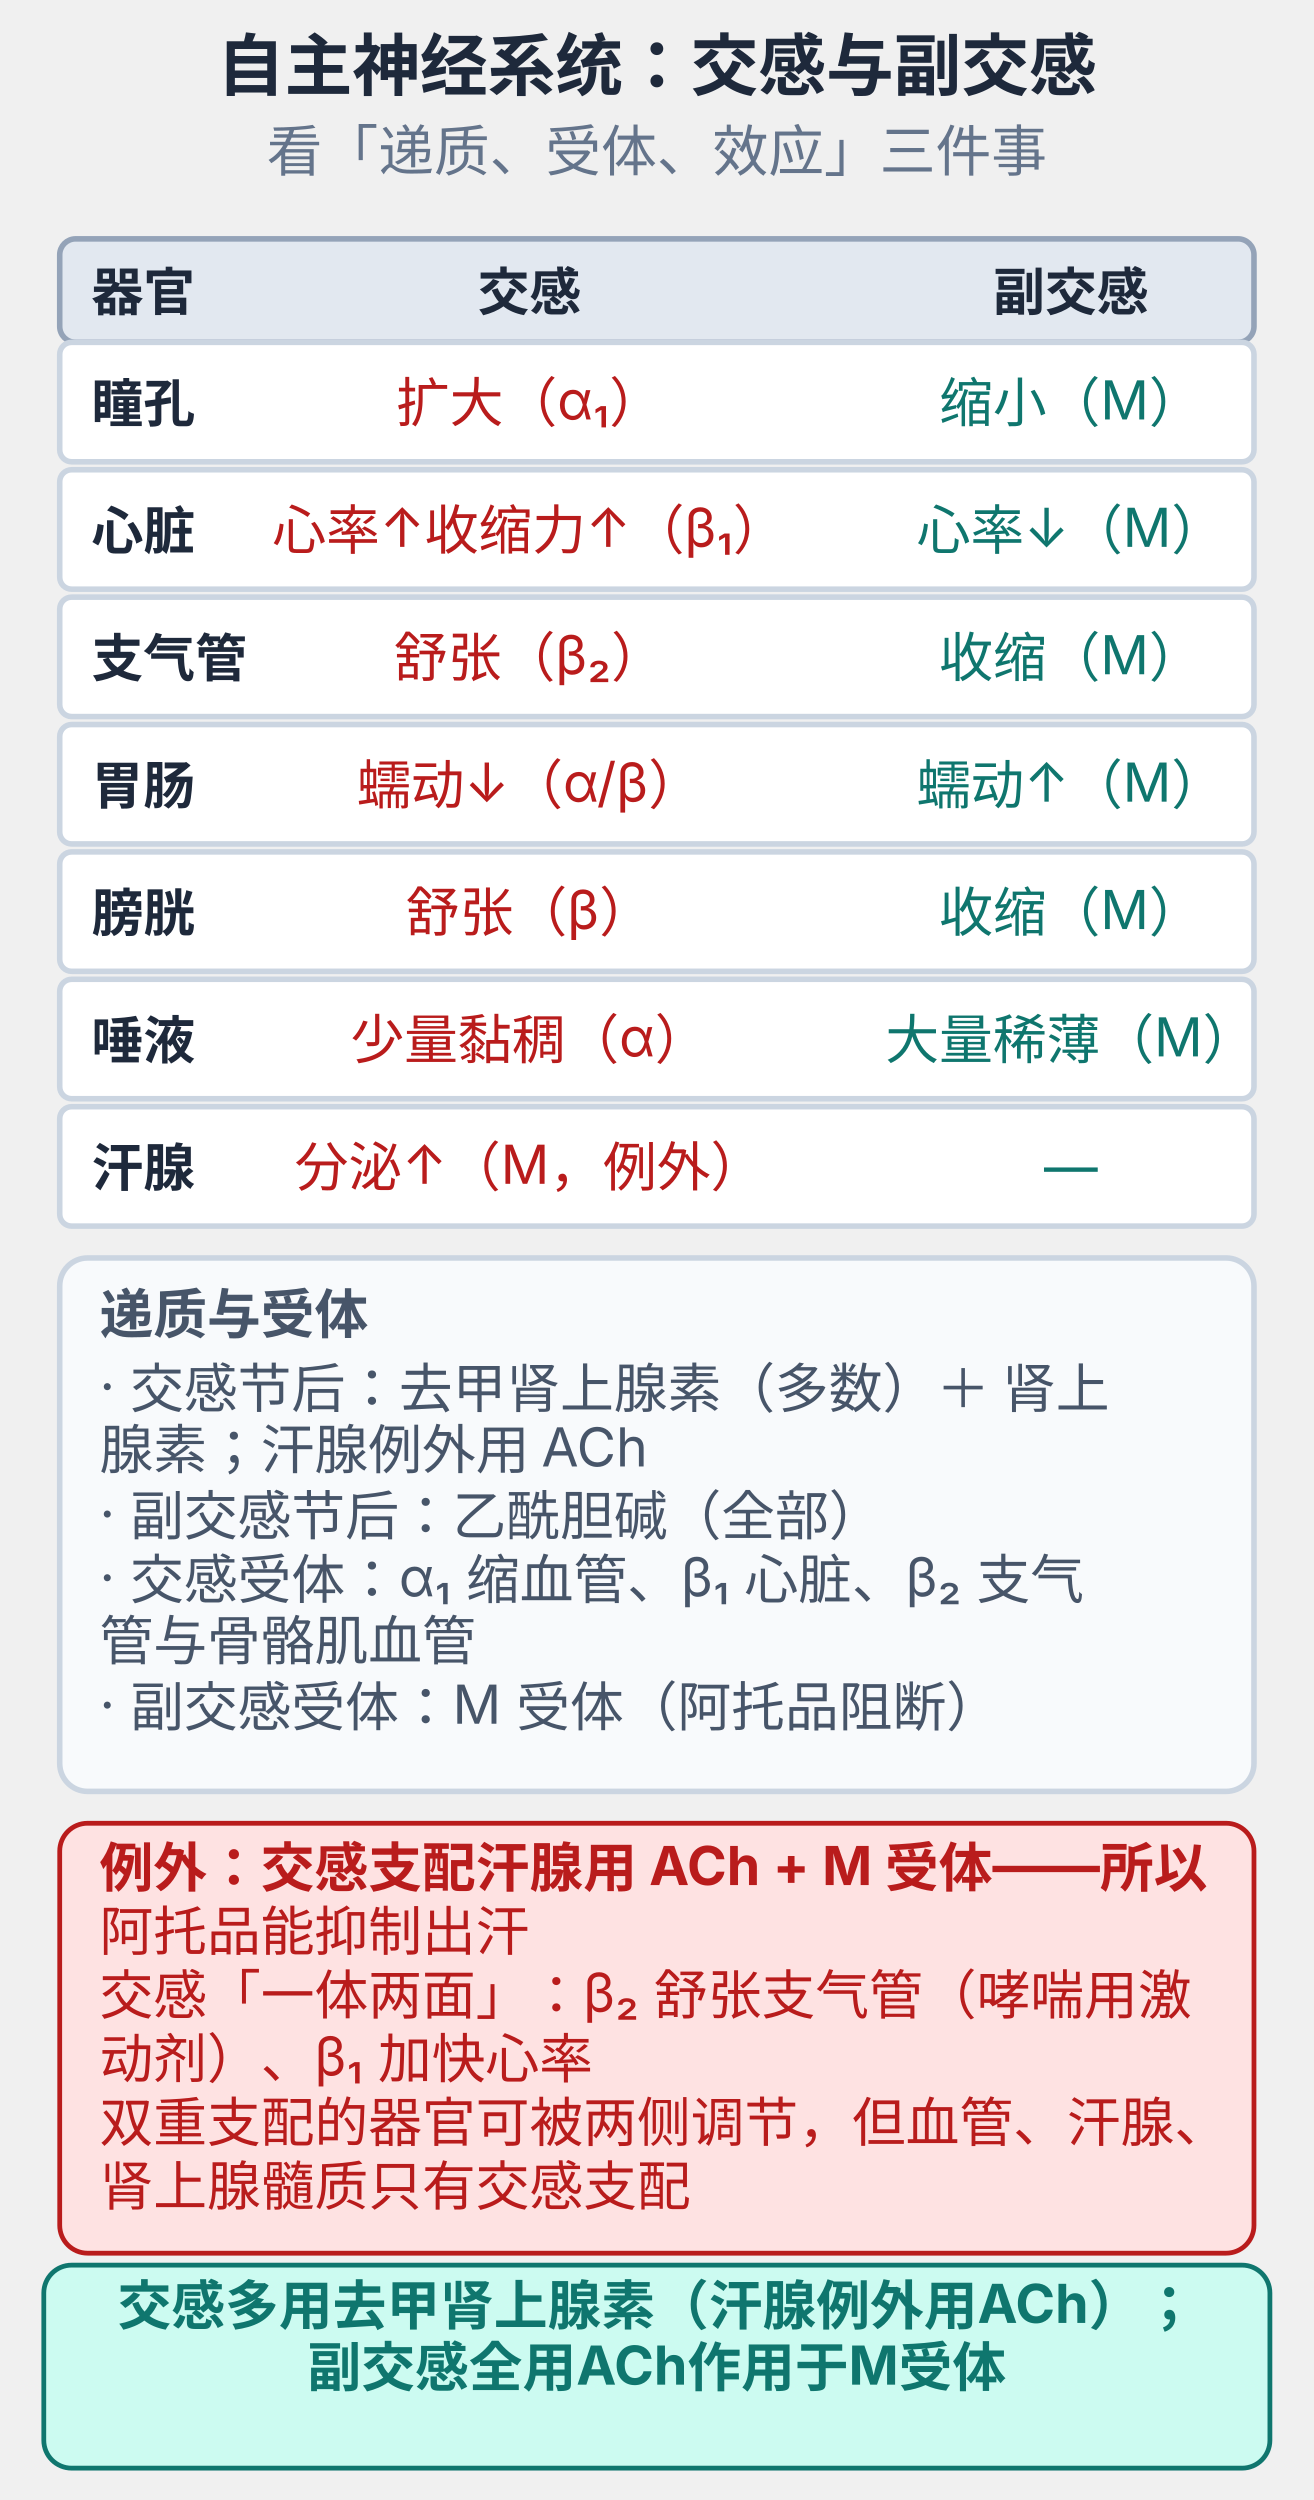
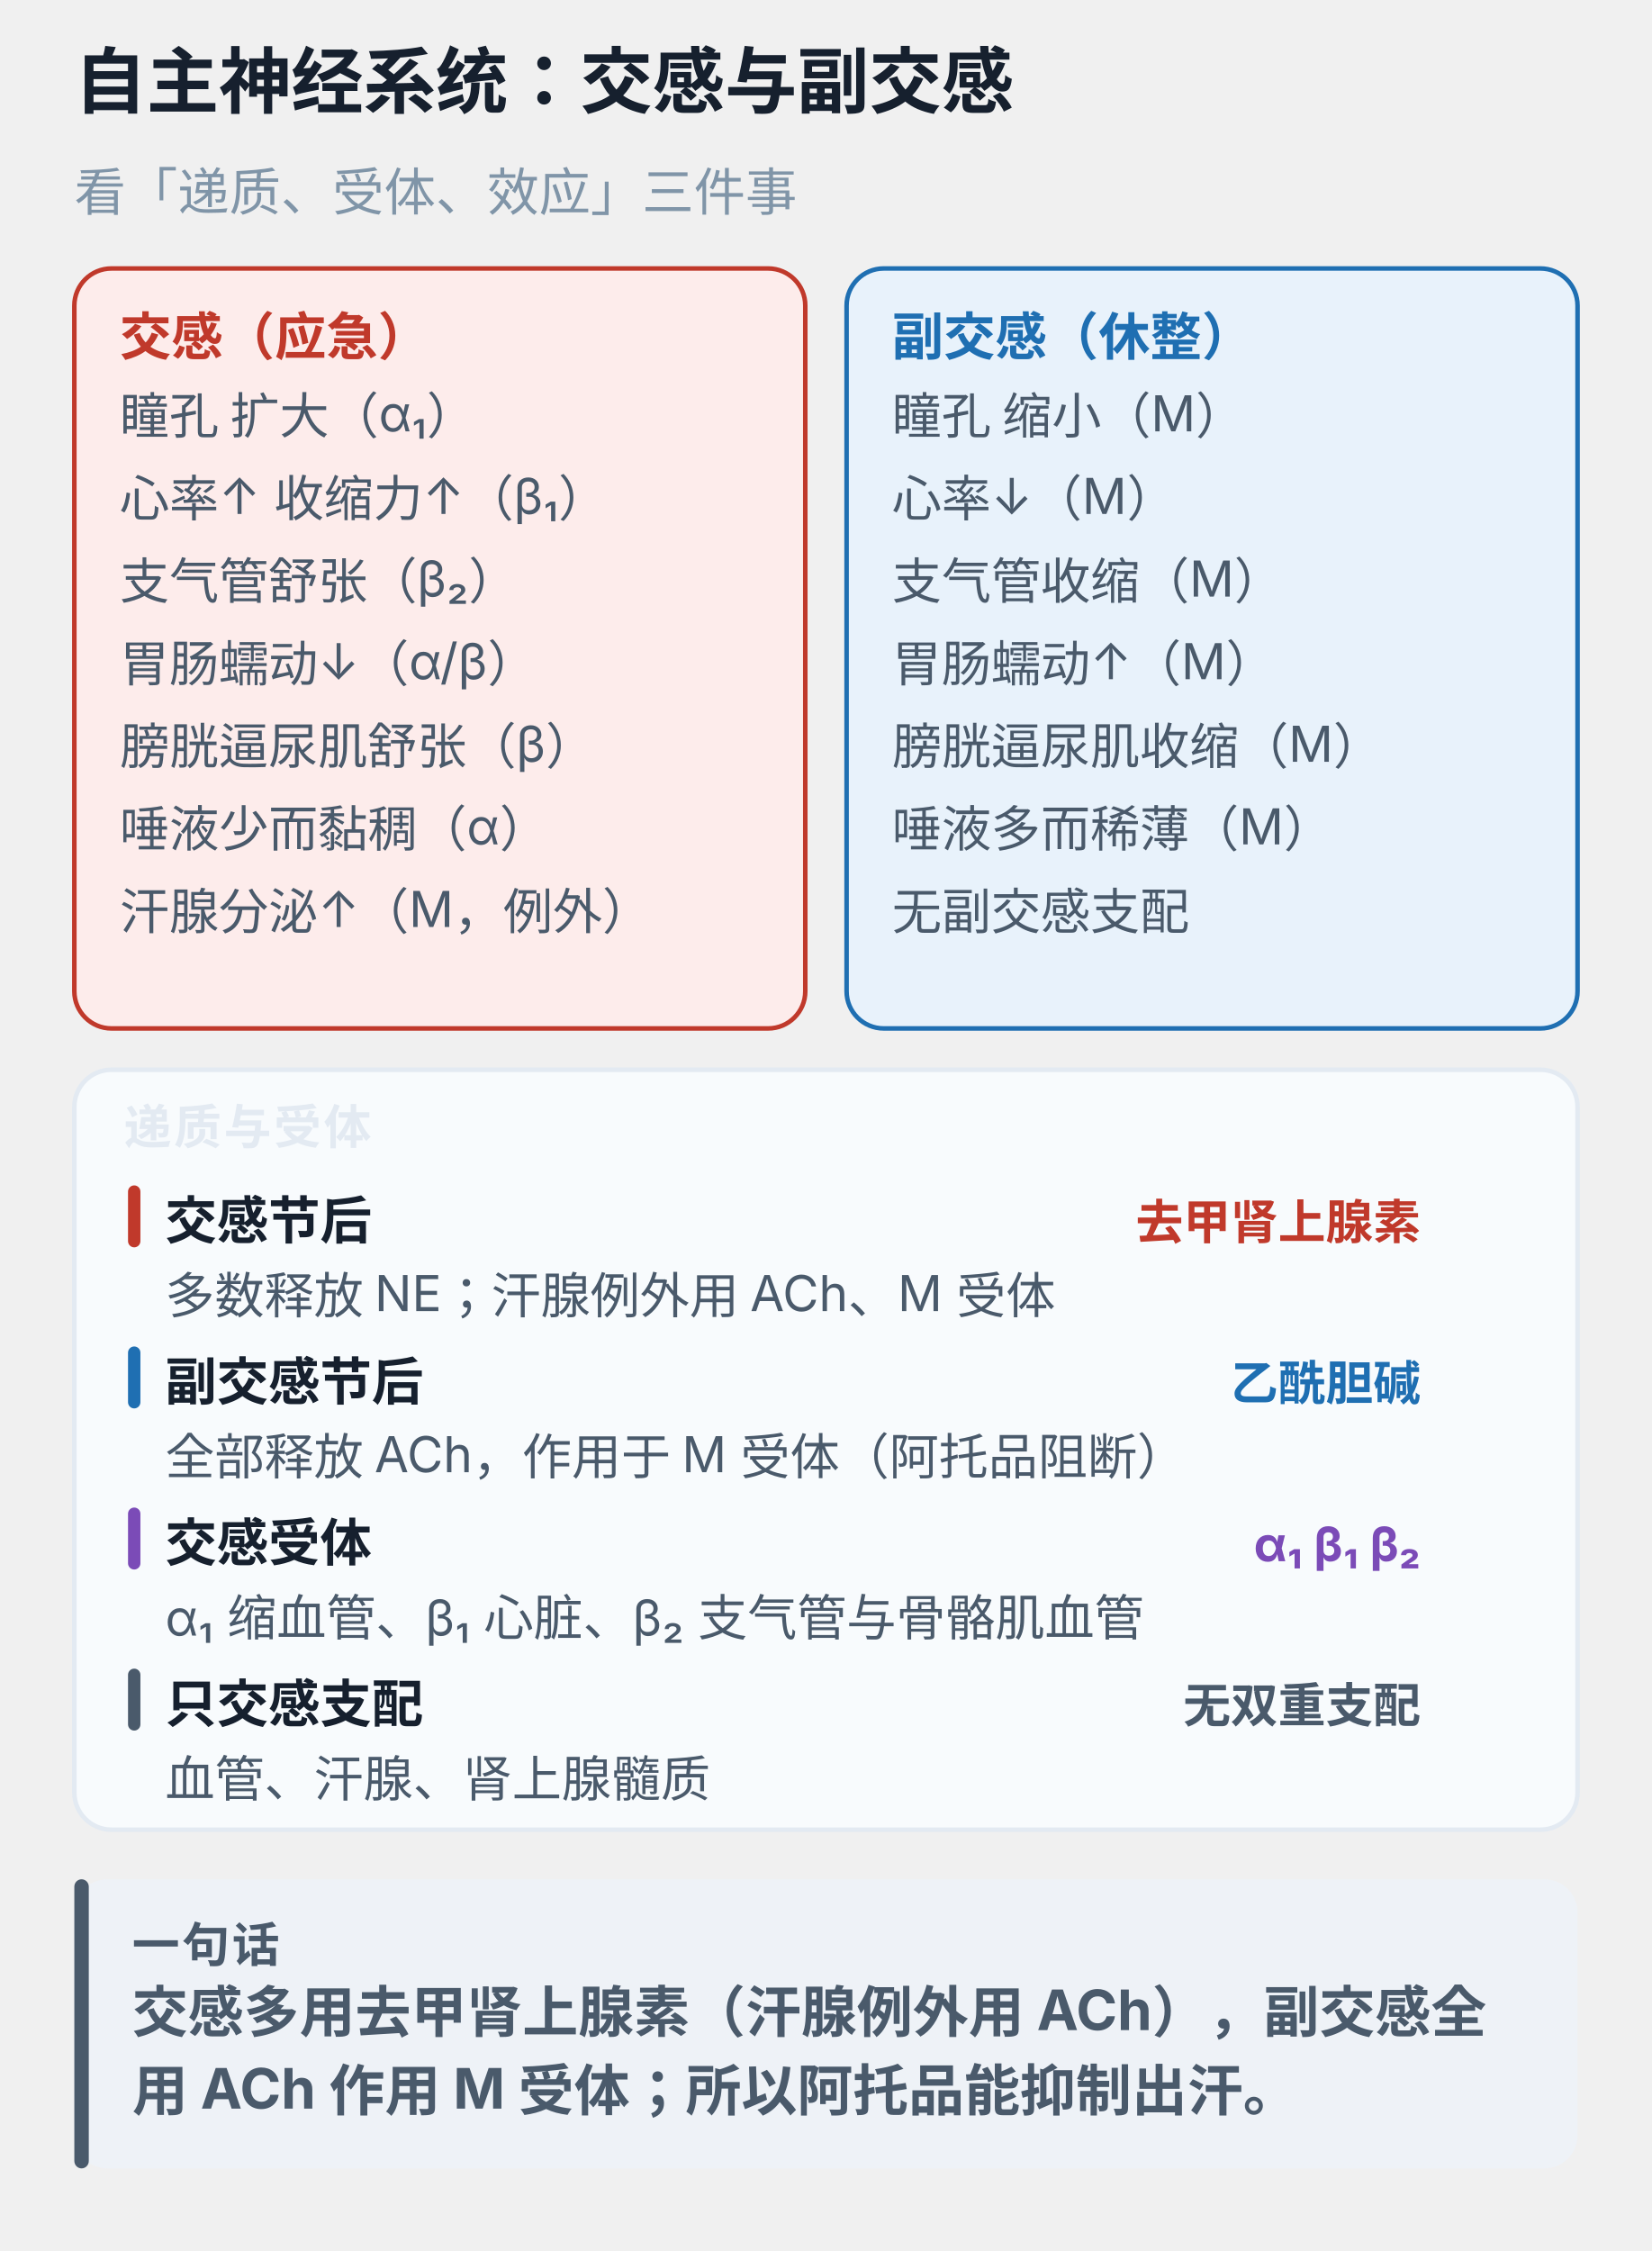
- <svg xmlns="http://www.w3.org/2000/svg" viewBox="0 0 330 628" width="100%" style="max-width:330px;display:block;margin:0 auto;background:#ffffff;border-radius:10px" role="img">
-   <text x="165.0" y="22.6" text-anchor="middle" font-size="17" font-weight="700" fill="#1e293b" font-family="-apple-system,'PingFang SC','Microsoft YaHei',sans-serif">自主神经系统：交感与副交感</text>
-   <text x="165.0" y="43.0" text-anchor="middle" font-size="14" font-weight="400" fill="#64748b" font-family="-apple-system,'PingFang SC','Microsoft YaHei',sans-serif">看「递质、受体、效应」三件事</text>
-   <rect x="15.0" y="60.0" width="300.0" height="26.0" rx="4" fill="#e2e8f0" stroke="#94a3b8" stroke-width="1.4" />
-   <text x="23.0" y="78.0" text-anchor="start" font-size="13" font-weight="700" fill="#1e293b" font-family="-apple-system,'PingFang SC','Microsoft YaHei',sans-serif">器官</text>
-   <text x="133.0" y="78.0" text-anchor="middle" font-size="13" font-weight="700" fill="#1e293b" font-family="-apple-system,'PingFang SC','Microsoft YaHei',sans-serif">交感</text>
-   <text x="269.0" y="78.0" text-anchor="middle" font-size="13" font-weight="700" fill="#1e293b" font-family="-apple-system,'PingFang SC','Microsoft YaHei',sans-serif">副交感</text>
-   <rect x="15.0" y="86.0" width="300.0" height="30.0" rx="3" fill="#ffffff" stroke="#cbd5e1" stroke-width="1.4" />
-   <text x="23.0" y="106.0" text-anchor="start" font-size="13" font-weight="700" fill="#1e293b" font-family="-apple-system,'PingFang SC','Microsoft YaHei',sans-serif">瞳孔</text>
-   <text x="133.0" y="106.0" text-anchor="middle" font-size="13.5" font-weight="400" fill="#b91c1c" font-family="-apple-system,'PingFang SC','Microsoft YaHei',sans-serif">扩大（α₁）</text>
-   <text x="269.0" y="106.0" text-anchor="middle" font-size="13.5" font-weight="400" fill="#0f766e" font-family="-apple-system,'PingFang SC','Microsoft YaHei',sans-serif">缩小（M）</text>
-   <rect x="15.0" y="118.0" width="300.0" height="30.0" rx="3" fill="#ffffff" stroke="#cbd5e1" stroke-width="1.4" />
-   <text x="23.0" y="138.0" text-anchor="start" font-size="13" font-weight="700" fill="#1e293b" font-family="-apple-system,'PingFang SC','Microsoft YaHei',sans-serif">心脏</text>
-   <text x="133.0" y="138.0" text-anchor="middle" font-size="13.5" font-weight="400" fill="#b91c1c" font-family="-apple-system,'PingFang SC','Microsoft YaHei',sans-serif">心率↑收缩力↑（β₁）</text>
-   <text x="269.0" y="138.0" text-anchor="middle" font-size="13.5" font-weight="400" fill="#0f766e" font-family="-apple-system,'PingFang SC','Microsoft YaHei',sans-serif">心率↓（M）</text>
-   <rect x="15.0" y="150.0" width="300.0" height="30.0" rx="3" fill="#ffffff" stroke="#cbd5e1" stroke-width="1.4" />
-   <text x="23.0" y="170.0" text-anchor="start" font-size="13" font-weight="700" fill="#1e293b" font-family="-apple-system,'PingFang SC','Microsoft YaHei',sans-serif">支气管</text>
-   <text x="133.0" y="170.0" text-anchor="middle" font-size="13.5" font-weight="400" fill="#b91c1c" font-family="-apple-system,'PingFang SC','Microsoft YaHei',sans-serif">舒张（β₂）</text>
-   <text x="269.0" y="170.0" text-anchor="middle" font-size="13.5" font-weight="400" fill="#0f766e" font-family="-apple-system,'PingFang SC','Microsoft YaHei',sans-serif">收缩（M）</text>
-   <rect x="15.0" y="182.0" width="300.0" height="30.0" rx="3" fill="#ffffff" stroke="#cbd5e1" stroke-width="1.4" />
-   <text x="23.0" y="202.0" text-anchor="start" font-size="13" font-weight="700" fill="#1e293b" font-family="-apple-system,'PingFang SC','Microsoft YaHei',sans-serif">胃肠</text>
-   <text x="133.0" y="202.0" text-anchor="middle" font-size="13.5" font-weight="400" fill="#b91c1c" font-family="-apple-system,'PingFang SC','Microsoft YaHei',sans-serif">蠕动↓（α/β）</text>
-   <text x="269.0" y="202.0" text-anchor="middle" font-size="13.5" font-weight="400" fill="#0f766e" font-family="-apple-system,'PingFang SC','Microsoft YaHei',sans-serif">蠕动↑（M）</text>
-   <rect x="15.0" y="214.0" width="300.0" height="30.0" rx="3" fill="#ffffff" stroke="#cbd5e1" stroke-width="1.4" />
-   <text x="23.0" y="234.0" text-anchor="start" font-size="13" font-weight="700" fill="#1e293b" font-family="-apple-system,'PingFang SC','Microsoft YaHei',sans-serif">膀胱</text>
-   <text x="133.0" y="234.0" text-anchor="middle" font-size="13.5" font-weight="400" fill="#b91c1c" font-family="-apple-system,'PingFang SC','Microsoft YaHei',sans-serif">舒张（β）</text>
-   <text x="269.0" y="234.0" text-anchor="middle" font-size="13.5" font-weight="400" fill="#0f766e" font-family="-apple-system,'PingFang SC','Microsoft YaHei',sans-serif">收缩（M）</text>
-   <rect x="15.0" y="246.0" width="300.0" height="30.0" rx="3" fill="#ffffff" stroke="#cbd5e1" stroke-width="1.4" />
-   <text x="23.0" y="266.0" text-anchor="start" font-size="13" font-weight="700" fill="#1e293b" font-family="-apple-system,'PingFang SC','Microsoft YaHei',sans-serif">唾液</text>
-   <text x="133.0" y="266.0" text-anchor="middle" font-size="13.5" font-weight="400" fill="#b91c1c" font-family="-apple-system,'PingFang SC','Microsoft YaHei',sans-serif">少量黏稠（α）</text>
-   <text x="269.0" y="266.0" text-anchor="middle" font-size="13.5" font-weight="400" fill="#0f766e" font-family="-apple-system,'PingFang SC','Microsoft YaHei',sans-serif">大量稀薄（M）</text>
-   <rect x="15.0" y="278.0" width="300.0" height="30.0" rx="3" fill="#ffffff" stroke="#cbd5e1" stroke-width="1.4" />
-   <text x="23.0" y="298.0" text-anchor="start" font-size="13" font-weight="700" fill="#1e293b" font-family="-apple-system,'PingFang SC','Microsoft YaHei',sans-serif">汗腺</text>
-   <text x="133.0" y="298.0" text-anchor="middle" font-size="13.5" font-weight="400" fill="#b91c1c" font-family="-apple-system,'PingFang SC','Microsoft YaHei',sans-serif">分泌↑（M，例外）</text>
-   <text x="269.0" y="298.0" text-anchor="middle" font-size="13.5" font-weight="400" fill="#0f766e" font-family="-apple-system,'PingFang SC','Microsoft YaHei',sans-serif">—</text>
-   <rect x="15.0" y="316.0" width="300.0" height="134.0" rx="7" fill="#f8fafc" stroke="#cbd5e1" stroke-width="1.4" />
-   <text x="25.0" y="335.0" text-anchor="start" font-size="13.5" font-weight="700" fill="#475569" font-family="-apple-system,'PingFang SC','Microsoft YaHei',sans-serif">递质与受体</text>
-   <text x="25.0" y="353.0" text-anchor="start" font-size="13.5" font-weight="400" fill="#475569" font-family="-apple-system,'PingFang SC','Microsoft YaHei',sans-serif">· 交感节后：去甲肾上腺素（多数）＋ 肾上</text>
-   <text x="25.0" y="369.0" text-anchor="start" font-size="13.5" font-weight="400" fill="#475569" font-family="-apple-system,'PingFang SC','Microsoft YaHei',sans-serif">腺素；汗腺例外用 ACh</text>
-   <text x="25.0" y="385.0" text-anchor="start" font-size="13.5" font-weight="400" fill="#475569" font-family="-apple-system,'PingFang SC','Microsoft YaHei',sans-serif">· 副交感节后：乙酰胆碱（全部）</text>
-   <text x="25.0" y="401.0" text-anchor="start" font-size="13.5" font-weight="400" fill="#475569" font-family="-apple-system,'PingFang SC','Microsoft YaHei',sans-serif">· 交感受体：α₁ 缩血管、β₁ 心脏、β₂ 支气</text>
-   <text x="25.0" y="417.0" text-anchor="start" font-size="13.5" font-weight="400" fill="#475569" font-family="-apple-system,'PingFang SC','Microsoft YaHei',sans-serif">管与骨骼肌血管</text>
-   <text x="25.0" y="433.0" text-anchor="start" font-size="13.5" font-weight="400" fill="#475569" font-family="-apple-system,'PingFang SC','Microsoft YaHei',sans-serif">· 副交感受体：M 受体（阿托品阻断）</text>
-   <rect x="15.0" y="458.0" width="300.0" height="108.0" rx="7" fill="#fee2e2" stroke="#b91c1c" stroke-width="1.2" />
-   <text x="25.0" y="474.0" text-anchor="start" font-size="13.5" font-weight="700" fill="#b91c1c" font-family="-apple-system,'PingFang SC','Microsoft YaHei',sans-serif">例外：交感支配汗腺用 ACh + M 受体——所以</text>
-   <text x="25.0" y="490.0" text-anchor="start" font-size="13.5" font-weight="400" fill="#b91c1c" font-family="-apple-system,'PingFang SC','Microsoft YaHei',sans-serif">阿托品能抑制出汗</text>
-   <text x="25.0" y="506.0" text-anchor="start" font-size="13.5" font-weight="400" fill="#b91c1c" font-family="-apple-system,'PingFang SC','Microsoft YaHei',sans-serif">交感「一体两面」：β₂ 舒张支气管（哮喘用激</text>
-   <text x="25.0" y="522.0" text-anchor="start" font-size="13.5" font-weight="400" fill="#b91c1c" font-family="-apple-system,'PingFang SC','Microsoft YaHei',sans-serif">动剂）、β₁ 加快心率</text>
-   <text x="25.0" y="538.0" text-anchor="start" font-size="13.5" font-weight="400" fill="#b91c1c" font-family="-apple-system,'PingFang SC','Microsoft YaHei',sans-serif">双重支配的器官可被两侧调节，但血管、汗腺、</text>
-   <text x="25.0" y="554.0" text-anchor="start" font-size="13.5" font-weight="400" fill="#b91c1c" font-family="-apple-system,'PingFang SC','Microsoft YaHei',sans-serif">肾上腺髓质只有交感支配</text>
-   <rect x="11.0" y="569.0" width="308.0" height="51.0" rx="7" fill="#ccfbf1" stroke="#0f766e" stroke-width="1.2" />
-   <text x="165.0" y="584.0" text-anchor="middle" font-size="13.5" font-weight="700" fill="#0f766e" font-family="-apple-system,'PingFang SC','Microsoft YaHei',sans-serif">交感多用去甲肾上腺素（汗腺例外用ACh）；</text>
-   <text x="165.0" y="599.5" text-anchor="middle" font-size="13.5" font-weight="700" fill="#0f766e" font-family="-apple-system,'PingFang SC','Microsoft YaHei',sans-serif">副交感全用ACh作用于M受体</text>
+ <svg xmlns="http://www.w3.org/2000/svg" viewBox="0 0 400 545" width="100%" style="max-width:400px;display:block;margin:0 auto;background:#ffffff;border-radius:12px" role="img" aria-label="自主神经系统：交感与副交感">
+   <text x="18.0" y="26.0" font-size="17.5" font-weight="700" fill="#16202e" font-family="-apple-system,BlinkMacSystemFont,'PingFang SC','Microsoft YaHei',sans-serif">自主神经系统：交感与副交感</text>
+   <text x="18.0" y="51.0" font-size="12.5" font-weight="400" fill="#8095a8" font-family="-apple-system,BlinkMacSystemFont,'PingFang SC','Microsoft YaHei',sans-serif">看「递质、受体、效应」三件事</text>
+   <rect x="18.0" y="65.0" width="177.0" height="184.0" rx="9" fill="#fdeceb" stroke="#c0392b" stroke-width="1.1" />
+   <text x="29.0" y="86.0" font-size="12.5" font-weight="700" fill="#c0392b" font-family="-apple-system,BlinkMacSystemFont,'PingFang SC','Microsoft YaHei',sans-serif">交感（应急）</text>
+   <text x="29.0" y="105.0" font-size="12" font-weight="400" fill="#4a5a6b" font-family="-apple-system,BlinkMacSystemFont,'PingFang SC','Microsoft YaHei',sans-serif">瞳孔 扩大（α₁）</text>
+   <text x="29.0" y="125.0" font-size="12" font-weight="400" fill="#4a5a6b" font-family="-apple-system,BlinkMacSystemFont,'PingFang SC','Microsoft YaHei',sans-serif">心率↑ 收缩力↑（β₁）</text>
+   <text x="29.0" y="145.0" font-size="12" font-weight="400" fill="#4a5a6b" font-family="-apple-system,BlinkMacSystemFont,'PingFang SC','Microsoft YaHei',sans-serif">支气管舒张（β₂）</text>
+   <text x="29.0" y="165.0" font-size="12" font-weight="400" fill="#4a5a6b" font-family="-apple-system,BlinkMacSystemFont,'PingFang SC','Microsoft YaHei',sans-serif">胃肠蠕动↓（α/β）</text>
+   <text x="29.0" y="185.0" font-size="12" font-weight="400" fill="#4a5a6b" font-family="-apple-system,BlinkMacSystemFont,'PingFang SC','Microsoft YaHei',sans-serif">膀胱逼尿肌舒张（β）</text>
+   <text x="29.0" y="205.0" font-size="12" font-weight="400" fill="#4a5a6b" font-family="-apple-system,BlinkMacSystemFont,'PingFang SC','Microsoft YaHei',sans-serif">唾液少而黏稠（α）</text>
+   <text x="29.0" y="225.0" font-size="12" font-weight="400" fill="#4a5a6b" font-family="-apple-system,BlinkMacSystemFont,'PingFang SC','Microsoft YaHei',sans-serif">汗腺分泌↑（M，例外）</text>
+   <rect x="205.0" y="65.0" width="177.0" height="184.0" rx="9" fill="#e8f2fb" stroke="#1f6fb2" stroke-width="1.1" />
+   <text x="216.0" y="86.0" font-size="12.5" font-weight="700" fill="#1f6fb2" font-family="-apple-system,BlinkMacSystemFont,'PingFang SC','Microsoft YaHei',sans-serif">副交感（休整）</text>
+   <text x="216.0" y="105.0" font-size="12" font-weight="400" fill="#4a5a6b" font-family="-apple-system,BlinkMacSystemFont,'PingFang SC','Microsoft YaHei',sans-serif">瞳孔 缩小（M）</text>
+   <text x="216.0" y="125.0" font-size="12" font-weight="400" fill="#4a5a6b" font-family="-apple-system,BlinkMacSystemFont,'PingFang SC','Microsoft YaHei',sans-serif">心率↓（M）</text>
+   <text x="216.0" y="145.0" font-size="12" font-weight="400" fill="#4a5a6b" font-family="-apple-system,BlinkMacSystemFont,'PingFang SC','Microsoft YaHei',sans-serif">支气管收缩（M）</text>
+   <text x="216.0" y="165.0" font-size="12" font-weight="400" fill="#4a5a6b" font-family="-apple-system,BlinkMacSystemFont,'PingFang SC','Microsoft YaHei',sans-serif">胃肠蠕动↑（M）</text>
+   <text x="216.0" y="185.0" font-size="12" font-weight="400" fill="#4a5a6b" font-family="-apple-system,BlinkMacSystemFont,'PingFang SC','Microsoft YaHei',sans-serif">膀胱逼尿肌收缩（M）</text>
+   <text x="216.0" y="205.0" font-size="12" font-weight="400" fill="#4a5a6b" font-family="-apple-system,BlinkMacSystemFont,'PingFang SC','Microsoft YaHei',sans-serif">唾液多而稀薄（M）</text>
+   <text x="216.0" y="225.0" font-size="12" font-weight="400" fill="#4a5a6b" font-family="-apple-system,BlinkMacSystemFont,'PingFang SC','Microsoft YaHei',sans-serif">无副交感支配</text>
+   <rect x="18.0" y="259.0" width="364.0" height="184.0" rx="9" fill="#f8fbfd" stroke="#e3eaf2" stroke-width="1.1" />
+   <text x="30.0" y="277.0" font-size="11.5" font-weight="700" fill="#e3eaf2" letter-spacing="0.6" font-family="-apple-system,BlinkMacSystemFont,'PingFang SC','Microsoft YaHei',sans-serif">递质与受体</text>
+   <rect x="31.0" y="287.0" width="3.0" height="15.0" rx="1.5" fill="#c0392b" />
+   <text x="40.0" y="300.0" font-size="12.5" font-weight="700" fill="#16202e" font-family="-apple-system,BlinkMacSystemFont,'PingFang SC','Microsoft YaHei',sans-serif">交感节后</text>
+   <text x="344.0" y="300.0" text-anchor="end" font-size="11.5" font-weight="700" fill="#c0392b" font-family="-apple-system,BlinkMacSystemFont,'PingFang SC','Microsoft YaHei',sans-serif">去甲肾上腺素</text>
+   <text x="40.0" y="318.0" font-size="12" font-weight="400" fill="#4a5a6b" font-family="-apple-system,BlinkMacSystemFont,'PingFang SC','Microsoft YaHei',sans-serif">多数释放 NE；汗腺例外用 ACh、M 受体</text>
+   <rect x="31.0" y="326.0" width="3.0" height="15.0" rx="1.5" fill="#1f6fb2" />
+   <text x="40.0" y="339.0" font-size="12.5" font-weight="700" fill="#16202e" font-family="-apple-system,BlinkMacSystemFont,'PingFang SC','Microsoft YaHei',sans-serif">副交感节后</text>
+   <text x="344.0" y="339.0" text-anchor="end" font-size="11.5" font-weight="700" fill="#1f6fb2" font-family="-apple-system,BlinkMacSystemFont,'PingFang SC','Microsoft YaHei',sans-serif">乙酰胆碱</text>
+   <text x="40.0" y="357.0" font-size="12" font-weight="400" fill="#4a5a6b" font-family="-apple-system,BlinkMacSystemFont,'PingFang SC','Microsoft YaHei',sans-serif">全部释放 ACh，作用于 M 受体（阿托品阻断）</text>
+   <rect x="31.0" y="365.0" width="3.0" height="15.0" rx="1.5" fill="#7b4bb7" />
+   <text x="40.0" y="378.0" font-size="12.5" font-weight="700" fill="#16202e" font-family="-apple-system,BlinkMacSystemFont,'PingFang SC','Microsoft YaHei',sans-serif">交感受体</text>
+   <text x="344.0" y="378.0" text-anchor="end" font-size="11.5" font-weight="700" fill="#7b4bb7" font-family="-apple-system,BlinkMacSystemFont,'PingFang SC','Microsoft YaHei',sans-serif">α₁ β₁ β₂</text>
+   <text x="40.0" y="396.0" font-size="12" font-weight="400" fill="#4a5a6b" font-family="-apple-system,BlinkMacSystemFont,'PingFang SC','Microsoft YaHei',sans-serif">α₁ 缩血管、β₁ 心脏、β₂ 支气管与骨骼肌血管</text>
+   <rect x="31.0" y="404.0" width="3.0" height="15.0" rx="1.5" fill="#4a5a6b" />
+   <text x="40.0" y="417.0" font-size="12.5" font-weight="700" fill="#16202e" font-family="-apple-system,BlinkMacSystemFont,'PingFang SC','Microsoft YaHei',sans-serif">只交感支配</text>
+   <text x="344.0" y="417.0" text-anchor="end" font-size="11.5" font-weight="700" fill="#4a5a6b" font-family="-apple-system,BlinkMacSystemFont,'PingFang SC','Microsoft YaHei',sans-serif">无双重支配</text>
+   <text x="40.0" y="435.0" font-size="12" font-weight="400" fill="#4a5a6b" font-family="-apple-system,BlinkMacSystemFont,'PingFang SC','Microsoft YaHei',sans-serif">血管、汗腺、肾上腺髓质</text>
+   <rect x="18.0" y="455.0" width="364.0" height="70.0" rx="8" fill="#eef2f7" />
+   <rect x="18.0" y="455.0" width="3.5" height="70.0" rx="1.8" fill="#4a5a6b" />
+   <text x="32.0" y="475.0" font-size="11.5" font-weight="700" fill="#4a5a6b" letter-spacing="0.6" font-family="-apple-system,BlinkMacSystemFont,'PingFang SC','Microsoft YaHei',sans-serif">一句话</text>
+   <text x="32.0" y="492.0" font-size="13.5" font-weight="700" fill="#4a5a6b" font-family="-apple-system,BlinkMacSystemFont,'PingFang SC','Microsoft YaHei',sans-serif">交感多用去甲肾上腺素（汗腺例外用 ACh），副交感全</text>
+   <text x="32.0" y="511.0" font-size="13.5" font-weight="700" fill="#4a5a6b" font-family="-apple-system,BlinkMacSystemFont,'PingFang SC','Microsoft YaHei',sans-serif">用 ACh 作用 M 受体；所以阿托品能抑制出汗。</text>
</svg>
